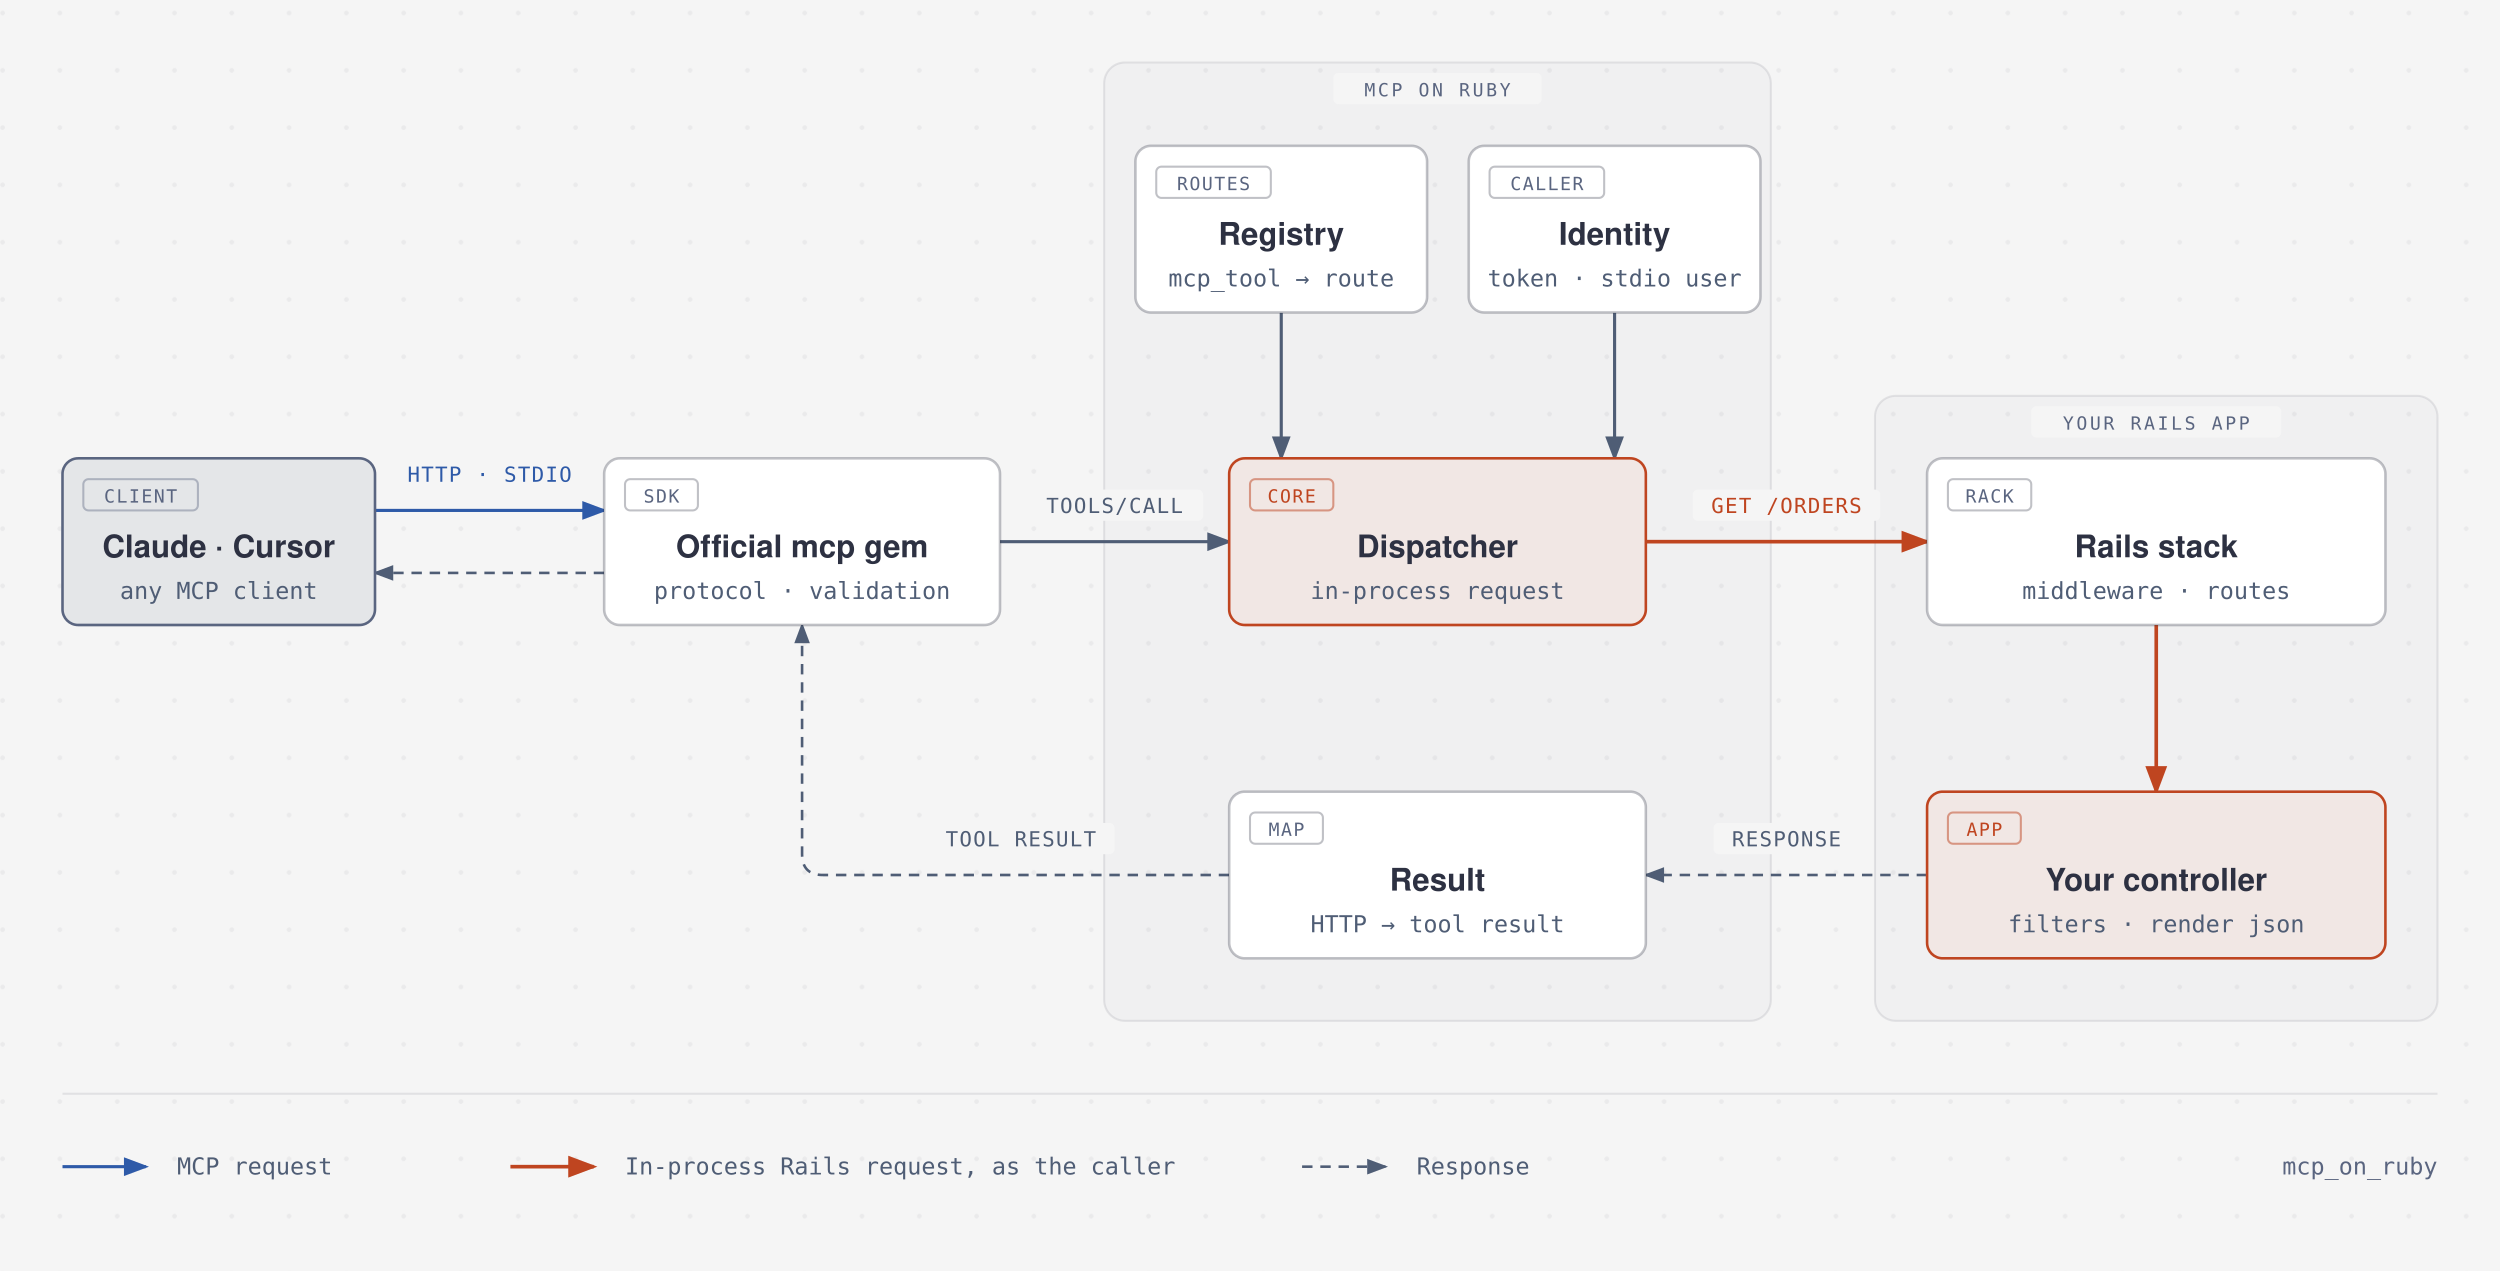
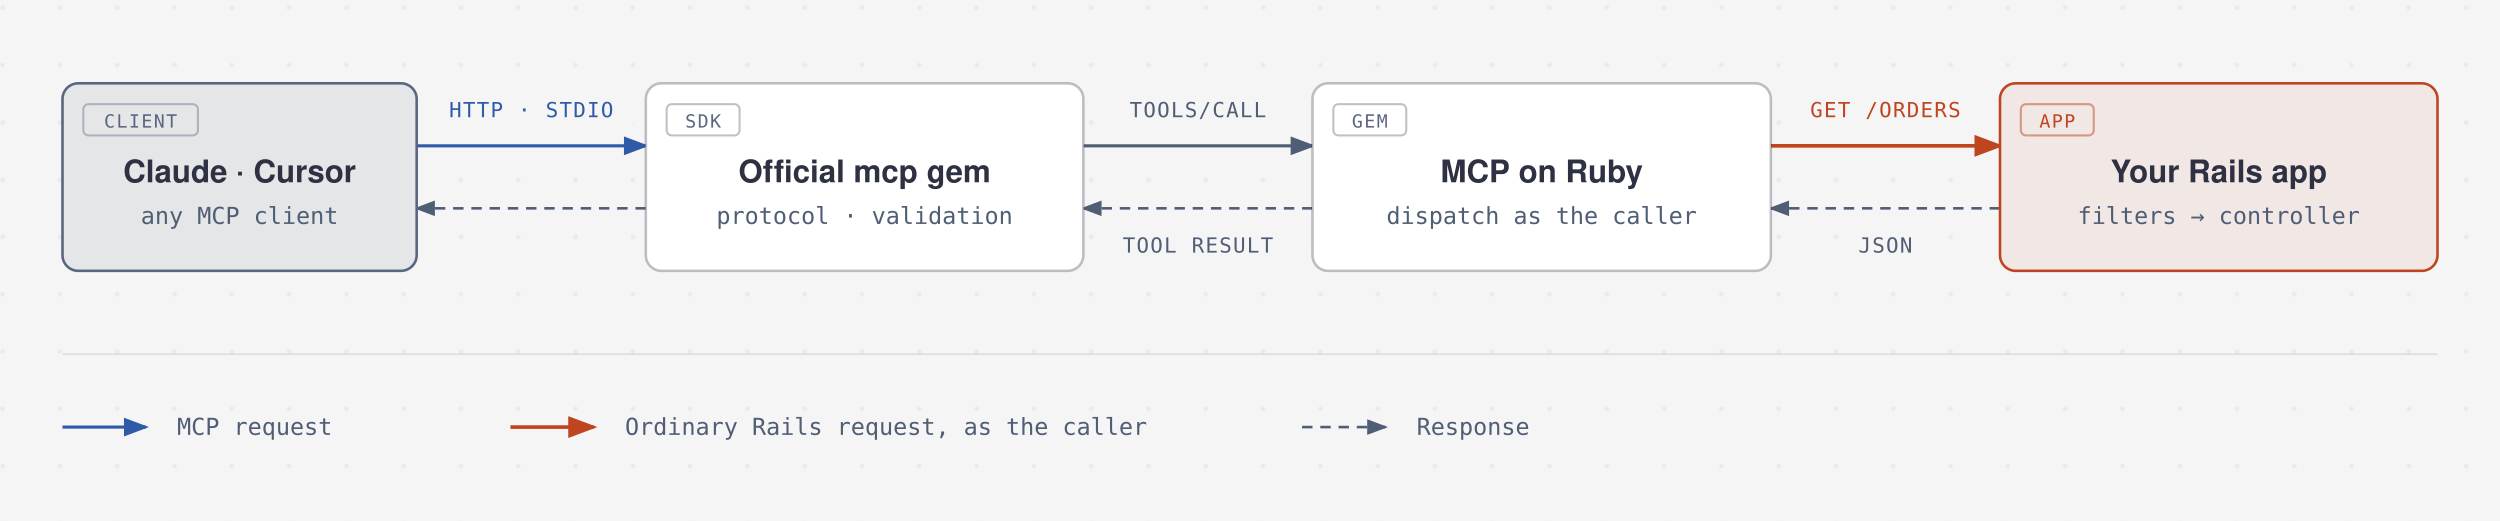
- <svg xmlns="http://www.w3.org/2000/svg" viewBox="0 40 960 488" role="img" aria-labelledby="how-it-works-title how-it-works-desc" id="how-it-works-root">
+ <svg xmlns="http://www.w3.org/2000/svg" viewBox="0 64 960 200" role="img" aria-labelledby="how-it-works-title how-it-works-desc" id="how-it-works-root">
  <defs>
    <style>#how-it-works-root { font-family: Geist, ui-sans-serif, system-ui, -apple-system, 'Segoe UI', Helvetica, Arial, sans-serif; }
      #how-it-works-root .diagram-container { width: 100%; overflow-x: auto; }</style>
    <pattern id="how-it-works-how-it-works-dots" width="22" height="22" patternUnits="userSpaceOnUse">
      <circle cx="1" cy="1" r="0.9" fill="#2d3142" fill-opacity="0.10" />
    </pattern>
    <marker id="how-it-works-how-it-works-arrow" markerWidth="8" markerHeight="6" refX="7" refY="3" orient="auto">
      <polygon points="0 0, 8 3, 0 6" fill="#4f5d75" />
    </marker>
    <marker id="how-it-works-how-it-works-arrow-accent" markerWidth="8" markerHeight="6" refX="7" refY="3" orient="auto">
      <polygon points="0 0, 8 3, 0 6" fill="#bf4520" />
    </marker>
    <marker id="how-it-works-how-it-works-arrow-link" markerWidth="8" markerHeight="6" refX="7" refY="3" orient="auto">
      <polygon points="0 0, 8 3, 0 6" fill="#2e5aa8" />
    </marker>
  </defs>
-   <rect x="0" y="40" width="960" height="488" fill="#f5f5f5" />
-   <rect x="0" y="40" width="960" height="488" fill="url(#how-it-works-how-it-works-dots)" opacity="0.55" />
-   <rect x="424" y="64" width="256" height="368" rx="8" fill="#2d3142" stroke="#2d3142" stroke-width="0.8" fill-opacity="0.02" stroke-opacity="0.10" />
-   <rect x="512.0" y="68" width="80" height="12" rx="2" fill="#f5f5f5" />
-   <text x="552.0" y="77" fill="#5a6580" font-size="7" font-family="'Geist Mono', ui-monospace, SFMono-Regular, Menlo, Consolas, monospace" text-anchor="middle" letter-spacing="0.14em">MCP ON RUBY</text>
-   <rect x="720" y="192" width="216" height="240" rx="8" fill="#2d3142" stroke="#2d3142" stroke-width="0.8" fill-opacity="0.02" stroke-opacity="0.10" />
-   <rect x="780.0" y="196" width="96" height="12" rx="2" fill="#f5f5f5" />
-   <text x="828.0" y="205" fill="#5a6580" font-size="7" font-family="'Geist Mono', ui-monospace, SFMono-Regular, Menlo, Consolas, monospace" text-anchor="middle" letter-spacing="0.14em">YOUR RAILS APP</text>
-   <line x1="144" y1="236" x2="232" y2="236" stroke="#2e5aa8" stroke-width="1.2" marker-end="url(#how-it-works-how-it-works-arrow-link)" />
-   <line x1="232" y1="260" x2="144" y2="260" stroke="#4f5d75" stroke-width="1" stroke-dasharray="4,3" marker-end="url(#how-it-works-how-it-works-arrow)" />
-   <line x1="384" y1="248" x2="472" y2="248" stroke="#4f5d75" stroke-width="1.2" marker-end="url(#how-it-works-how-it-works-arrow)" />
-   <line x1="492" y1="160" x2="492" y2="216" stroke="#4f5d75" stroke-width="1.2" marker-end="url(#how-it-works-how-it-works-arrow)" />
-   <line x1="620" y1="160" x2="620" y2="216" stroke="#4f5d75" stroke-width="1.2" marker-end="url(#how-it-works-how-it-works-arrow)" />
-   <line x1="632" y1="248" x2="740" y2="248" stroke="#bf4520" stroke-width="1.4" marker-end="url(#how-it-works-how-it-works-arrow-accent)" />
-   <line x1="828" y1="280" x2="828" y2="344" stroke="#bf4520" stroke-width="1.4" marker-end="url(#how-it-works-how-it-works-arrow-accent)" />
-   <line x1="740" y1="376" x2="632" y2="376" stroke="#4f5d75" stroke-width="1" stroke-dasharray="4,3" marker-end="url(#how-it-works-how-it-works-arrow)" />
-   <path d="M 472,376 H 316 Q 308,376 308,368 V 280" fill="none" stroke="#4f5d75" stroke-width="1" stroke-dasharray="4,3" marker-end="url(#how-it-works-how-it-works-arrow)" />
-   <rect x="148.0" y="216" width="80" height="12" rx="2" fill="#f5f5f5" />
-   <text x="188" y="225" fill="#2e5aa8" font-size="8" font-family="'Geist Mono', ui-monospace, SFMono-Regular, Menlo, Consolas, monospace" text-anchor="middle" letter-spacing="0.06em">HTTP · STDIO</text>
-   <rect x="394.0" y="228" width="68" height="12" rx="2" fill="#f5f5f5" />
-   <text x="428" y="237" fill="#4f5d75" font-size="8" font-family="'Geist Mono', ui-monospace, SFMono-Regular, Menlo, Consolas, monospace" text-anchor="middle" letter-spacing="0.06em">TOOLS/CALL</text>
-   <rect x="650.0" y="228" width="72" height="12" rx="2" fill="#f5f5f5" />
-   <text x="686" y="237" fill="#bf4520" font-size="8" font-family="'Geist Mono', ui-monospace, SFMono-Regular, Menlo, Consolas, monospace" text-anchor="middle" letter-spacing="0.06em">GET /ORDERS</text>
-   <rect x="658.0" y="356" width="56" height="12" rx="2" fill="#f5f5f5" />
-   <text x="686" y="365" fill="#4f5d75" font-size="8" font-family="'Geist Mono', ui-monospace, SFMono-Regular, Menlo, Consolas, monospace" text-anchor="middle" letter-spacing="0.06em">RESPONSE</text>
-   <rect x="356.0" y="356" width="72" height="12" rx="2" fill="#f5f5f5" />
-   <text x="392" y="365" fill="#4f5d75" font-size="8" font-family="'Geist Mono', ui-monospace, SFMono-Regular, Menlo, Consolas, monospace" text-anchor="middle" letter-spacing="0.06em">TOOL RESULT</text>
-   <rect x="24" y="216" width="120" height="64" rx="6" fill="#f5f5f5" />
-   <rect x="24" y="216" width="120" height="64" rx="6" fill="#4f5d75" stroke="#5a6580" stroke-width="1" fill-opacity="0.10" />
-   <rect x="32" y="224" width="44" height="12" rx="2" fill="none" stroke="#5a6580" stroke-width="0.8" stroke-opacity="0.40" />
-   <text x="54.0" y="233" fill="#5a6580" font-size="7" font-family="'Geist Mono', ui-monospace, SFMono-Regular, Menlo, Consolas, monospace" text-anchor="middle" letter-spacing="0.08em">CLIENT</text>
-   <text x="84.0" y="254" fill="#2d3142" font-size="12" font-weight="600" font-family="Geist, ui-sans-serif, system-ui, -apple-system, 'Segoe UI', Helvetica, Arial, sans-serif" text-anchor="middle">Claude · Cursor</text>
-   <text x="84.0" y="270" fill="#4f5d75" font-size="9" font-family="'Geist Mono', ui-monospace, SFMono-Regular, Menlo, Consolas, monospace" text-anchor="middle">any MCP client</text>
-   <rect x="232" y="216" width="152" height="64" rx="6" fill="#f5f5f5" />
-   <rect x="232" y="216" width="152" height="64" rx="6" fill="#ffffff" stroke="#2d3142" stroke-width="1" stroke-opacity="0.30" />
-   <rect x="240" y="224" width="28" height="12" rx="2" fill="none" stroke="#2d3142" stroke-width="0.8" stroke-opacity="0.30" />
-   <text x="254.0" y="233" fill="#5a6580" font-size="7" font-family="'Geist Mono', ui-monospace, SFMono-Regular, Menlo, Consolas, monospace" text-anchor="middle" letter-spacing="0.08em">SDK</text>
-   <text x="308.0" y="254" fill="#2d3142" font-size="12" font-weight="600" font-family="Geist, ui-sans-serif, system-ui, -apple-system, 'Segoe UI', Helvetica, Arial, sans-serif" text-anchor="middle">Official mcp gem</text>
-   <text x="308.0" y="270" fill="#4f5d75" font-size="9" font-family="'Geist Mono', ui-monospace, SFMono-Regular, Menlo, Consolas, monospace" text-anchor="middle">protocol · validation</text>
-   <rect x="436" y="96" width="112" height="64" rx="6" fill="#f5f5f5" />
-   <rect x="436" y="96" width="112" height="64" rx="6" fill="#ffffff" stroke="#2d3142" stroke-width="1" stroke-opacity="0.30" />
-   <rect x="444" y="104" width="44" height="12" rx="2" fill="none" stroke="#2d3142" stroke-width="0.8" stroke-opacity="0.30" />
-   <text x="466.0" y="113" fill="#5a6580" font-size="7" font-family="'Geist Mono', ui-monospace, SFMono-Regular, Menlo, Consolas, monospace" text-anchor="middle" letter-spacing="0.08em">ROUTES</text>
-   <text x="492.0" y="134" fill="#2d3142" font-size="12" font-weight="600" font-family="Geist, ui-sans-serif, system-ui, -apple-system, 'Segoe UI', Helvetica, Arial, sans-serif" text-anchor="middle">Registry</text>
-   <text x="492.0" y="150" fill="#4f5d75" font-size="9" font-family="'Geist Mono', ui-monospace, SFMono-Regular, Menlo, Consolas, monospace" text-anchor="middle">mcp_tool → route</text>
-   <rect x="564" y="96" width="112" height="64" rx="6" fill="#f5f5f5" />
-   <rect x="564" y="96" width="112" height="64" rx="6" fill="#ffffff" stroke="#2d3142" stroke-width="1" stroke-opacity="0.30" />
-   <rect x="572" y="104" width="44" height="12" rx="2" fill="none" stroke="#2d3142" stroke-width="0.8" stroke-opacity="0.30" />
-   <text x="594.0" y="113" fill="#5a6580" font-size="7" font-family="'Geist Mono', ui-monospace, SFMono-Regular, Menlo, Consolas, monospace" text-anchor="middle" letter-spacing="0.08em">CALLER</text>
-   <text x="620.0" y="134" fill="#2d3142" font-size="12" font-weight="600" font-family="Geist, ui-sans-serif, system-ui, -apple-system, 'Segoe UI', Helvetica, Arial, sans-serif" text-anchor="middle">Identity</text>
-   <text x="620.0" y="150" fill="#4f5d75" font-size="9" font-family="'Geist Mono', ui-monospace, SFMono-Regular, Menlo, Consolas, monospace" text-anchor="middle">token · stdio user</text>
-   <rect x="472" y="216" width="160" height="64" rx="6" fill="#f5f5f5" />
-   <rect x="472" y="216" width="160" height="64" rx="6" fill="#bf4520" stroke="#bf4520" stroke-width="1" fill-opacity="0.08" />
-   <rect x="480" y="224" width="32" height="12" rx="2" fill="none" stroke="#bf4520" stroke-width="0.8" stroke-opacity="0.50" />
-   <text x="496.0" y="233" fill="#bf4520" font-size="7" font-family="'Geist Mono', ui-monospace, SFMono-Regular, Menlo, Consolas, monospace" text-anchor="middle" letter-spacing="0.08em">CORE</text>
-   <text x="552.0" y="254" fill="#2d3142" font-size="12" font-weight="600" font-family="Geist, ui-sans-serif, system-ui, -apple-system, 'Segoe UI', Helvetica, Arial, sans-serif" text-anchor="middle">Dispatcher</text>
-   <text x="552.0" y="270" fill="#4f5d75" font-size="9" font-family="'Geist Mono', ui-monospace, SFMono-Regular, Menlo, Consolas, monospace" text-anchor="middle">in-process request</text>
-   <rect x="472" y="344" width="160" height="64" rx="6" fill="#f5f5f5" />
-   <rect x="472" y="344" width="160" height="64" rx="6" fill="#ffffff" stroke="#2d3142" stroke-width="1" stroke-opacity="0.30" />
-   <rect x="480" y="352" width="28" height="12" rx="2" fill="none" stroke="#2d3142" stroke-width="0.8" stroke-opacity="0.30" />
-   <text x="494.0" y="361" fill="#5a6580" font-size="7" font-family="'Geist Mono', ui-monospace, SFMono-Regular, Menlo, Consolas, monospace" text-anchor="middle" letter-spacing="0.08em">MAP</text>
-   <text x="552.0" y="382" fill="#2d3142" font-size="12" font-weight="600" font-family="Geist, ui-sans-serif, system-ui, -apple-system, 'Segoe UI', Helvetica, Arial, sans-serif" text-anchor="middle">Result</text>
-   <text x="552.0" y="398" fill="#4f5d75" font-size="9" font-family="'Geist Mono', ui-monospace, SFMono-Regular, Menlo, Consolas, monospace" text-anchor="middle">HTTP → tool result</text>
-   <rect x="740" y="216" width="176" height="64" rx="6" fill="#f5f5f5" />
-   <rect x="740" y="216" width="176" height="64" rx="6" fill="#ffffff" stroke="#2d3142" stroke-width="1" stroke-opacity="0.30" />
-   <rect x="748" y="224" width="32" height="12" rx="2" fill="none" stroke="#2d3142" stroke-width="0.8" stroke-opacity="0.30" />
-   <text x="764.0" y="233" fill="#5a6580" font-size="7" font-family="'Geist Mono', ui-monospace, SFMono-Regular, Menlo, Consolas, monospace" text-anchor="middle" letter-spacing="0.08em">RACK</text>
-   <text x="828.0" y="254" fill="#2d3142" font-size="12" font-weight="600" font-family="Geist, ui-sans-serif, system-ui, -apple-system, 'Segoe UI', Helvetica, Arial, sans-serif" text-anchor="middle">Rails stack</text>
-   <text x="828.0" y="270" fill="#4f5d75" font-size="9" font-family="'Geist Mono', ui-monospace, SFMono-Regular, Menlo, Consolas, monospace" text-anchor="middle">middleware · routes</text>
-   <rect x="740" y="344" width="176" height="64" rx="6" fill="#f5f5f5" />
-   <rect x="740" y="344" width="176" height="64" rx="6" fill="#bf4520" stroke="#bf4520" stroke-width="1" fill-opacity="0.08" />
-   <rect x="748" y="352" width="28" height="12" rx="2" fill="none" stroke="#bf4520" stroke-width="0.8" stroke-opacity="0.50" />
-   <text x="762.0" y="361" fill="#bf4520" font-size="7" font-family="'Geist Mono', ui-monospace, SFMono-Regular, Menlo, Consolas, monospace" text-anchor="middle" letter-spacing="0.08em">APP</text>
-   <text x="828.0" y="382" fill="#2d3142" font-size="12" font-weight="600" font-family="Geist, ui-sans-serif, system-ui, -apple-system, 'Segoe UI', Helvetica, Arial, sans-serif" text-anchor="middle">Your controller</text>
-   <text x="828.0" y="398" fill="#4f5d75" font-size="9" font-family="'Geist Mono', ui-monospace, SFMono-Regular, Menlo, Consolas, monospace" text-anchor="middle">filters · render json</text>
-   <line x1="24" y1="460" x2="936" y2="460" stroke="#2d3142" stroke-width="0.8" stroke-opacity="0.10" />
-   <line x1="24" y1="488" x2="56" y2="488" stroke="#2e5aa8" stroke-width="1.2" marker-end="url(#how-it-works-how-it-works-arrow-link)" />
-   <text x="68" y="491" fill="#4f5d75" font-size="9" font-family="'Geist Mono', ui-monospace, SFMono-Regular, Menlo, Consolas, monospace">MCP request</text>
-   <line x1="196" y1="488" x2="228" y2="488" stroke="#bf4520" stroke-width="1.4" marker-end="url(#how-it-works-how-it-works-arrow-accent)" />
-   <text x="240" y="491" fill="#4f5d75" font-size="9" font-family="'Geist Mono', ui-monospace, SFMono-Regular, Menlo, Consolas, monospace">In-process Rails request, as the caller</text>
-   <line x1="500" y1="488" x2="532" y2="488" stroke="#4f5d75" stroke-width="1" stroke-dasharray="4,3" marker-end="url(#how-it-works-how-it-works-arrow)" />
-   <text x="544" y="491" fill="#4f5d75" font-size="9" font-family="'Geist Mono', ui-monospace, SFMono-Regular, Menlo, Consolas, monospace">Response</text>
-   <text x="936" y="491" fill="#5a6580" font-size="9" font-family="'Geist Mono', ui-monospace, SFMono-Regular, Menlo, Consolas, monospace" text-anchor="end">mcp_on_ruby</text>
+   <rect x="0" y="64" width="960" height="200" fill="#f5f5f5" />
+   <rect x="0" y="64" width="960" height="200" fill="url(#how-it-works-how-it-works-dots)" opacity="0.55" />
+   <line x1="160" y1="120" x2="248" y2="120" stroke="#2e5aa8" stroke-width="1.2" marker-end="url(#how-it-works-how-it-works-arrow-link)" />
+   <line x1="416" y1="120" x2="504" y2="120" stroke="#4f5d75" stroke-width="1.2" marker-end="url(#how-it-works-how-it-works-arrow)" />
+   <line x1="680" y1="120" x2="768" y2="120" stroke="#bf4520" stroke-width="1.4" marker-end="url(#how-it-works-how-it-works-arrow-accent)" />
+   <line x1="768" y1="144" x2="680" y2="144" stroke="#4f5d75" stroke-width="1" stroke-dasharray="4,3" marker-end="url(#how-it-works-how-it-works-arrow)" />
+   <line x1="504" y1="144" x2="416" y2="144" stroke="#4f5d75" stroke-width="1" stroke-dasharray="4,3" marker-end="url(#how-it-works-how-it-works-arrow)" />
+   <line x1="248" y1="144" x2="160" y2="144" stroke="#4f5d75" stroke-width="1" stroke-dasharray="4,3" marker-end="url(#how-it-works-how-it-works-arrow)" />
+   <rect x="164.0" y="100" width="80" height="12" rx="2" fill="#f5f5f5" />
+   <text x="204" y="109" fill="#2e5aa8" font-size="8" font-family="'Geist Mono', ui-monospace, SFMono-Regular, Menlo, Consolas, monospace" text-anchor="middle" letter-spacing="0.06em">HTTP · STDIO</text>
+   <rect x="426.0" y="100" width="68" height="12" rx="2" fill="#f5f5f5" />
+   <text x="460" y="109" fill="#4f5d75" font-size="8" font-family="'Geist Mono', ui-monospace, SFMono-Regular, Menlo, Consolas, monospace" text-anchor="middle" letter-spacing="0.06em">TOOLS/CALL</text>
+   <rect x="688.0" y="100" width="72" height="12" rx="2" fill="#f5f5f5" />
+   <text x="724" y="109" fill="#bf4520" font-size="8" font-family="'Geist Mono', ui-monospace, SFMono-Regular, Menlo, Consolas, monospace" text-anchor="middle" letter-spacing="0.06em">GET /ORDERS</text>
+   <rect x="706.0" y="152" width="36" height="12" rx="2" fill="#f5f5f5" />
+   <text x="724" y="161" fill="#4f5d75" font-size="8" font-family="'Geist Mono', ui-monospace, SFMono-Regular, Menlo, Consolas, monospace" text-anchor="middle" letter-spacing="0.06em">JSON</text>
+   <rect x="424.0" y="152" width="72" height="12" rx="2" fill="#f5f5f5" />
+   <text x="460" y="161" fill="#4f5d75" font-size="8" font-family="'Geist Mono', ui-monospace, SFMono-Regular, Menlo, Consolas, monospace" text-anchor="middle" letter-spacing="0.06em">TOOL RESULT</text>
+   <rect x="24" y="96" width="136" height="72" rx="6" fill="#f5f5f5" />
+   <rect x="24" y="96" width="136" height="72" rx="6" fill="#4f5d75" stroke="#5a6580" stroke-width="1" fill-opacity="0.10" />
+   <rect x="32" y="104" width="44" height="12" rx="2" fill="none" stroke="#5a6580" stroke-width="0.8" stroke-opacity="0.40" />
+   <text x="54.0" y="113" fill="#5a6580" font-size="7" font-family="'Geist Mono', ui-monospace, SFMono-Regular, Menlo, Consolas, monospace" text-anchor="middle" letter-spacing="0.08em">CLIENT</text>
+   <text x="92.0" y="134" fill="#2d3142" font-size="12" font-weight="600" font-family="Geist, ui-sans-serif, system-ui, -apple-system, 'Segoe UI', Helvetica, Arial, sans-serif" text-anchor="middle">Claude · Cursor</text>
+   <text x="92.0" y="150" fill="#4f5d75" font-size="9" font-family="'Geist Mono', ui-monospace, SFMono-Regular, Menlo, Consolas, monospace" text-anchor="middle">any MCP client</text>
+   <rect x="248" y="96" width="168" height="72" rx="6" fill="#f5f5f5" />
+   <rect x="248" y="96" width="168" height="72" rx="6" fill="#ffffff" stroke="#2d3142" stroke-width="1" stroke-opacity="0.30" />
+   <rect x="256" y="104" width="28" height="12" rx="2" fill="none" stroke="#2d3142" stroke-width="0.8" stroke-opacity="0.30" />
+   <text x="270.0" y="113" fill="#5a6580" font-size="7" font-family="'Geist Mono', ui-monospace, SFMono-Regular, Menlo, Consolas, monospace" text-anchor="middle" letter-spacing="0.08em">SDK</text>
+   <text x="332.0" y="134" fill="#2d3142" font-size="12" font-weight="600" font-family="Geist, ui-sans-serif, system-ui, -apple-system, 'Segoe UI', Helvetica, Arial, sans-serif" text-anchor="middle">Official mcp gem</text>
+   <text x="332.0" y="150" fill="#4f5d75" font-size="9" font-family="'Geist Mono', ui-monospace, SFMono-Regular, Menlo, Consolas, monospace" text-anchor="middle">protocol · validation</text>
+   <rect x="504" y="96" width="176" height="72" rx="6" fill="#f5f5f5" />
+   <rect x="504" y="96" width="176" height="72" rx="6" fill="#ffffff" stroke="#2d3142" stroke-width="1" stroke-opacity="0.30" />
+   <rect x="512" y="104" width="28" height="12" rx="2" fill="none" stroke="#2d3142" stroke-width="0.8" stroke-opacity="0.30" />
+   <text x="526.0" y="113" fill="#5a6580" font-size="7" font-family="'Geist Mono', ui-monospace, SFMono-Regular, Menlo, Consolas, monospace" text-anchor="middle" letter-spacing="0.08em">GEM</text>
+   <text x="592.0" y="134" fill="#2d3142" font-size="12" font-weight="600" font-family="Geist, ui-sans-serif, system-ui, -apple-system, 'Segoe UI', Helvetica, Arial, sans-serif" text-anchor="middle">MCP on Ruby</text>
+   <text x="592.0" y="150" fill="#4f5d75" font-size="9" font-family="'Geist Mono', ui-monospace, SFMono-Regular, Menlo, Consolas, monospace" text-anchor="middle">dispatch as the caller</text>
+   <rect x="768" y="96" width="168" height="72" rx="6" fill="#f5f5f5" />
+   <rect x="768" y="96" width="168" height="72" rx="6" fill="#bf4520" stroke="#bf4520" stroke-width="1" fill-opacity="0.08" />
+   <rect x="776" y="104" width="28" height="12" rx="2" fill="none" stroke="#bf4520" stroke-width="0.8" stroke-opacity="0.50" />
+   <text x="790.0" y="113" fill="#bf4520" font-size="7" font-family="'Geist Mono', ui-monospace, SFMono-Regular, Menlo, Consolas, monospace" text-anchor="middle" letter-spacing="0.08em">APP</text>
+   <text x="852.0" y="134" fill="#2d3142" font-size="12" font-weight="600" font-family="Geist, ui-sans-serif, system-ui, -apple-system, 'Segoe UI', Helvetica, Arial, sans-serif" text-anchor="middle">Your Rails app</text>
+   <text x="852.0" y="150" fill="#4f5d75" font-size="9" font-family="'Geist Mono', ui-monospace, SFMono-Regular, Menlo, Consolas, monospace" text-anchor="middle">filters → controller</text>
+   <line x1="24" y1="200" x2="936" y2="200" stroke="#2d3142" stroke-width="0.8" stroke-opacity="0.10" />
+   <line x1="24" y1="228" x2="56" y2="228" stroke="#2e5aa8" stroke-width="1.2" marker-end="url(#how-it-works-how-it-works-arrow-link)" />
+   <text x="68" y="231" fill="#4f5d75" font-size="9" font-family="'Geist Mono', ui-monospace, SFMono-Regular, Menlo, Consolas, monospace">MCP request</text>
+   <line x1="196" y1="228" x2="228" y2="228" stroke="#bf4520" stroke-width="1.4" marker-end="url(#how-it-works-how-it-works-arrow-accent)" />
+   <text x="240" y="231" fill="#4f5d75" font-size="9" font-family="'Geist Mono', ui-monospace, SFMono-Regular, Menlo, Consolas, monospace">Ordinary Rails request, as the caller</text>
+   <line x1="500" y1="228" x2="532" y2="228" stroke="#4f5d75" stroke-width="1" stroke-dasharray="4,3" marker-end="url(#how-it-works-how-it-works-arrow)" />
+   <text x="544" y="231" fill="#4f5d75" font-size="9" font-family="'Geist Mono', ui-monospace, SFMono-Regular, Menlo, Consolas, monospace">Response</text>
</svg>
